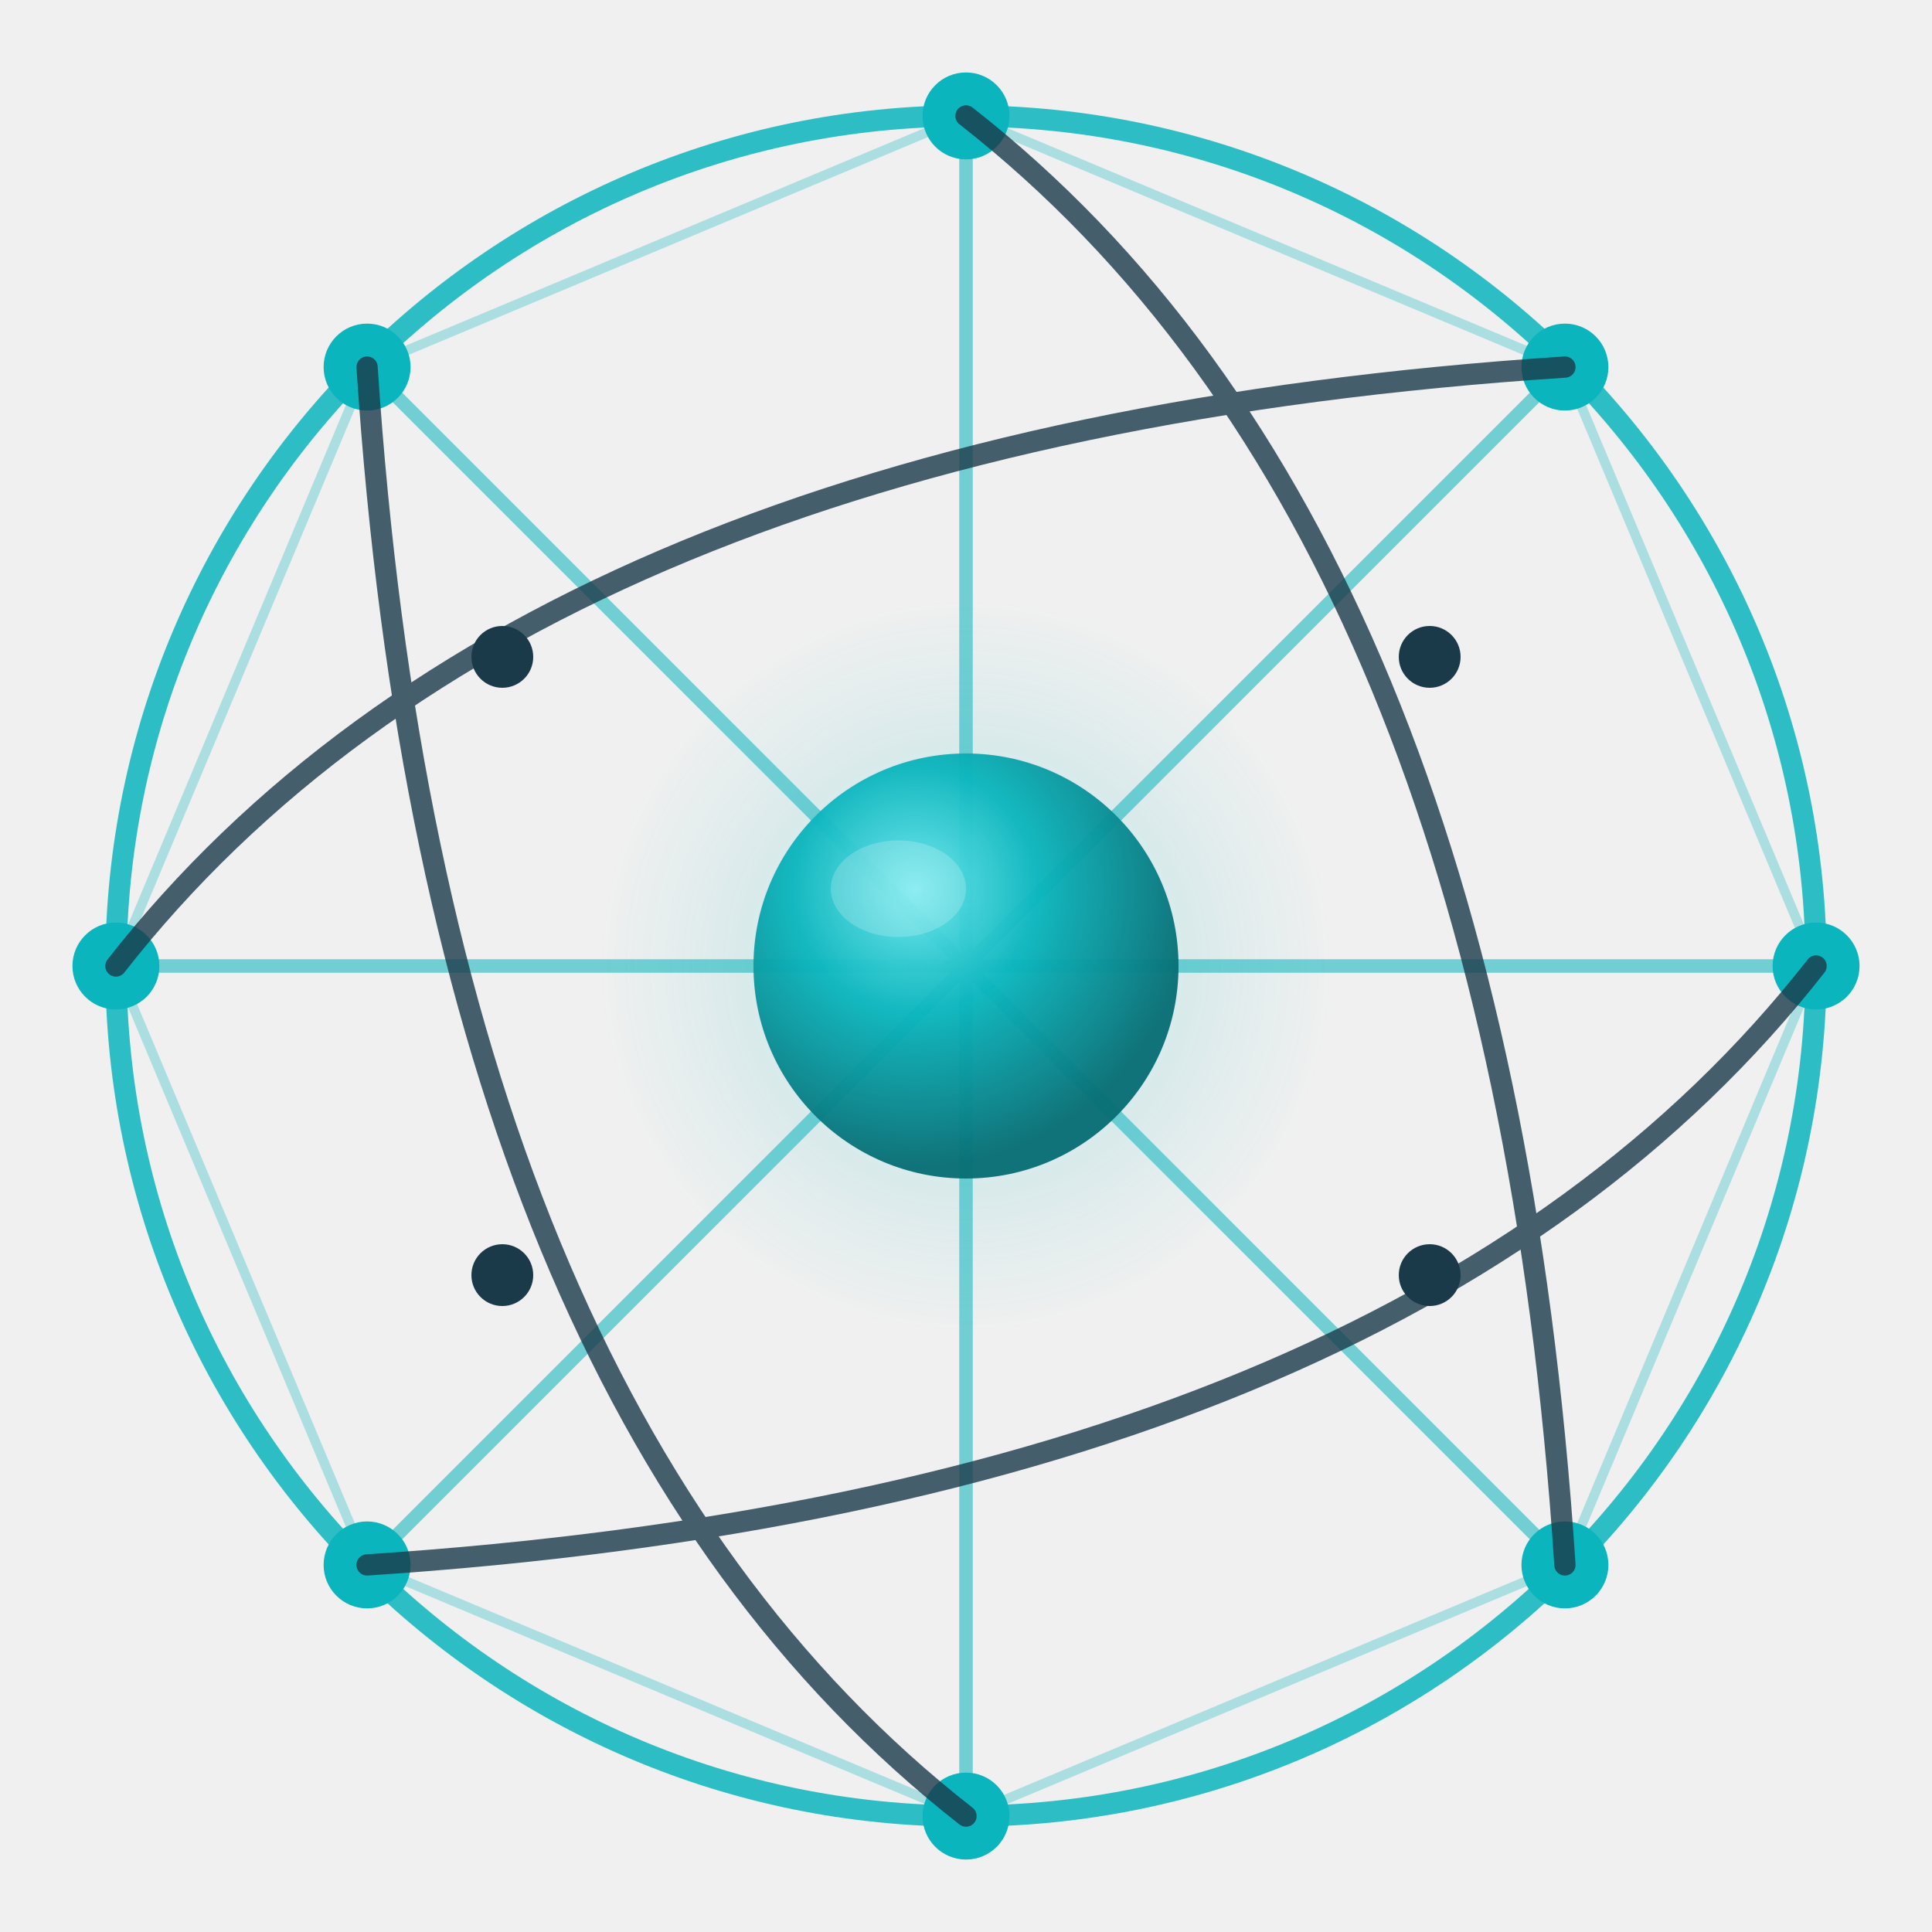
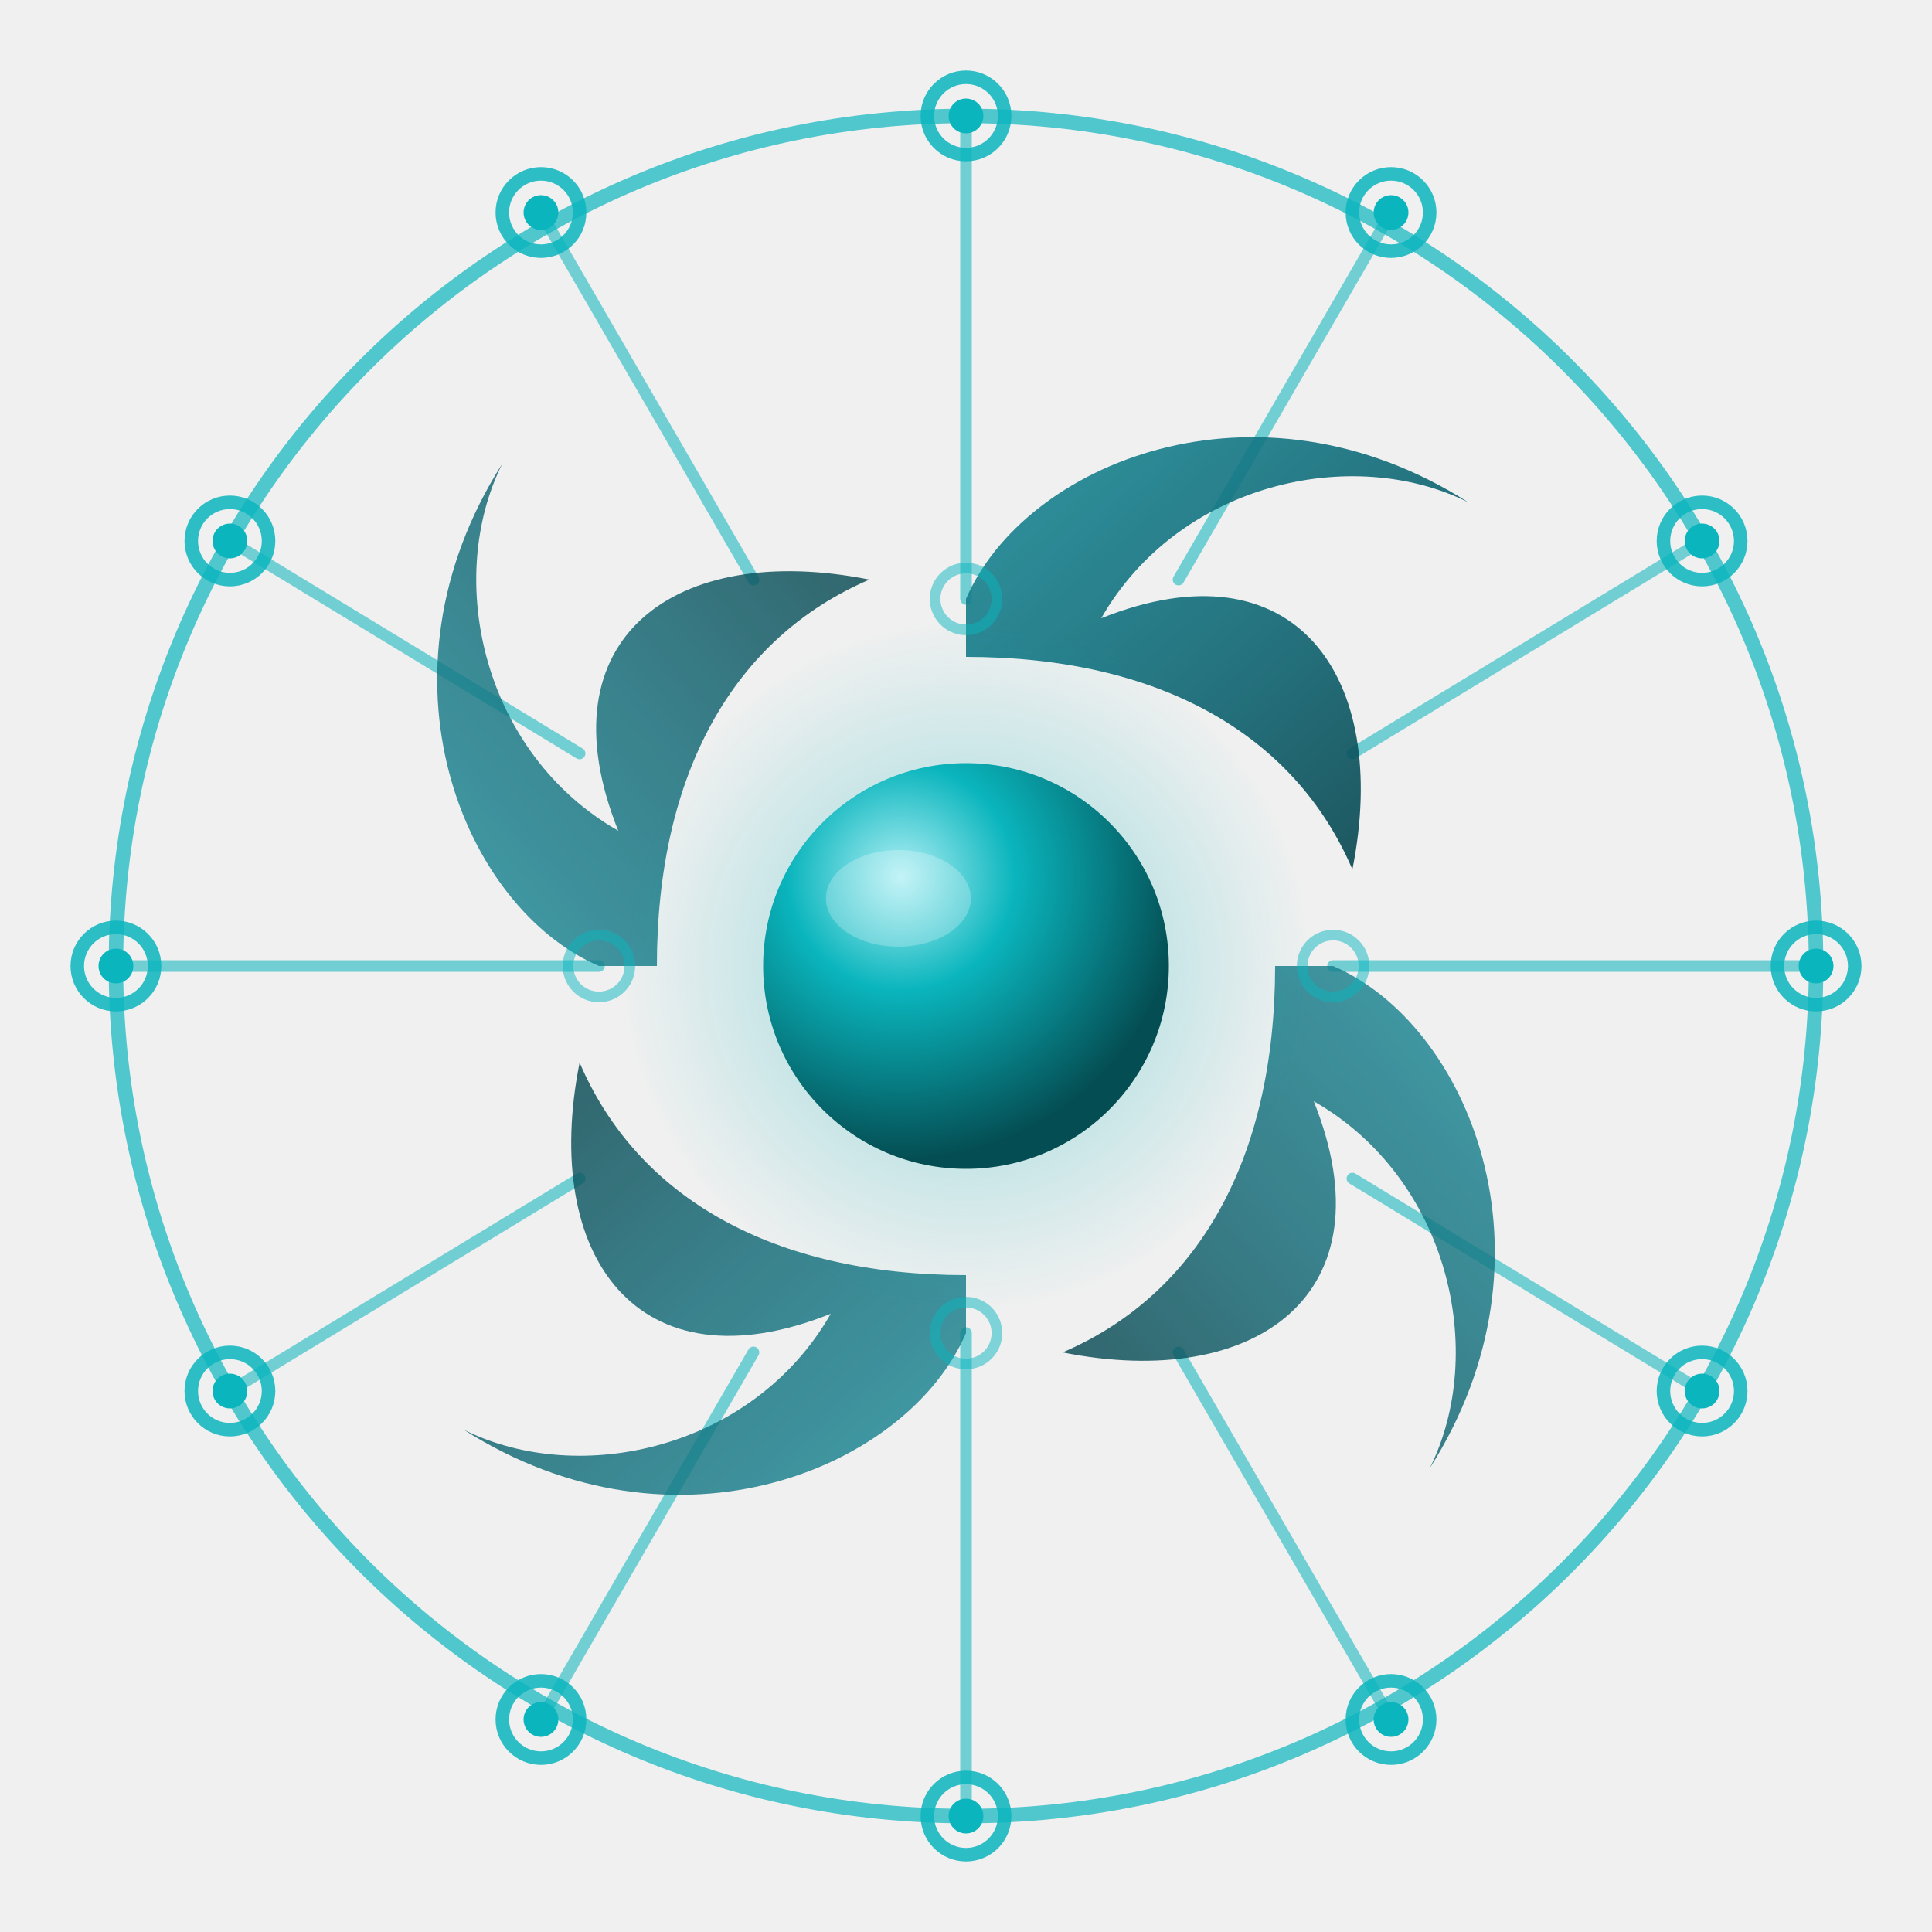
<svg xmlns="http://www.w3.org/2000/svg" viewBox="0 0 200 200">
  <defs>
-     <radialGradient id="sphereGrad" cx="38%" cy="32%" r="65%">
-       <stop offset="0%" stop-color="#6de8ee" />
-       <stop offset="45%" stop-color="#0ab5bd" />
-       <stop offset="100%" stop-color="#066d73" />
+     <radialGradient id="sphere" cx="34%" cy="28%" r="70%">
+       <stop offset="0%" stop-color="#b0f0f5" />
+       <stop offset="40%" stop-color="#0ab5bd" />
+       <stop offset="100%" stop-color="#044d52" />
    </radialGradient>
-     <radialGradient id="glowGrad" cx="50%" cy="50%" r="50%">
-       <stop offset="0%" stop-color="#0ab5bd" stop-opacity="0.25" />
+     <radialGradient id="glow" cx="50%" cy="50%" r="50%">
+       <stop offset="0%" stop-color="#0ab5bd" stop-opacity="0.4" />
      <stop offset="100%" stop-color="#0ab5bd" stop-opacity="0" />
    </radialGradient>
+     <linearGradient id="blade" x1="0%" y1="0%" x2="100%" y2="100%">
+       <stop offset="0%" stop-color="#1a8c99" />
+       <stop offset="55%" stop-color="#0d6370" />
+       <stop offset="100%" stop-color="#053c44" />
+     </linearGradient>
  </defs>
-   <circle cx="100" cy="100" r="88" fill="none" stroke="#0ab5bd" stroke-width="2.2" opacity="0.85" />
-   <circle cx="100" cy="12" r="4.5" fill="#0ab5bd" />
-   <circle cx="162" cy="38" r="4.5" fill="#0ab5bd" />
-   <circle cx="188" cy="100" r="4.5" fill="#0ab5bd" />
-   <circle cx="162" cy="162" r="4.5" fill="#0ab5bd" />
-   <circle cx="100" cy="188" r="4.5" fill="#0ab5bd" />
-   <circle cx="38" cy="162" r="4.5" fill="#0ab5bd" />
-   <circle cx="12" cy="100" r="4.5" fill="#0ab5bd" />
-   <circle cx="38" cy="38" r="4.5" fill="#0ab5bd" />
-   <g stroke="#0ab5bd" stroke-width="1.4" opacity="0.55">
-     <line x1="100" y1="12" x2="100" y2="100" />
-     <line x1="162" y1="38" x2="100" y2="100" />
-     <line x1="188" y1="100" x2="100" y2="100" />
-     <line x1="162" y1="162" x2="100" y2="100" />
-     <line x1="100" y1="188" x2="100" y2="100" />
-     <line x1="38" y1="162" x2="100" y2="100" />
-     <line x1="12" y1="100" x2="100" y2="100" />
-     <line x1="38" y1="38" x2="100" y2="100" />
+   <circle cx="100" cy="100" r="88" fill="none" stroke="#0ab5bd" stroke-width="1.5" opacity="0.7" />
+   <g stroke="#0ab5bd" stroke-width="1.4" fill="none" opacity="0.85">
+     <circle cx="100.0" cy="12.0" r="4" />
+     <circle cx="144.0" cy="22.0" r="4" />
+     <circle cx="176.2" cy="56.0" r="4" />
+     <circle cx="188.0" cy="100.0" r="4" />
+     <circle cx="176.2" cy="144.0" r="4" />
+     <circle cx="144.0" cy="178.0" r="4" />
+     <circle cx="100.0" cy="188.0" r="4" />
+     <circle cx="56.0" cy="178.0" r="4" />
+     <circle cx="23.8" cy="144.0" r="4" />
+     <circle cx="12.0" cy="100.0" r="4" />
+     <circle cx="23.8" cy="56.0" r="4" />
+     <circle cx="56.0" cy="22.0" r="4" />
  </g>
-   <g stroke="#0ab5bd" stroke-width="1" opacity="0.30">
-     <line x1="100" y1="12" x2="162" y2="38" />
-     <line x1="162" y1="38" x2="188" y2="100" />
-     <line x1="188" y1="100" x2="162" y2="162" />
-     <line x1="162" y1="162" x2="100" y2="188" />
-     <line x1="100" y1="188" x2="38" y2="162" />
-     <line x1="38" y1="162" x2="12" y2="100" />
-     <line x1="12" y1="100" x2="38" y2="38" />
-     <line x1="38" y1="38" x2="100" y2="12" />
+   <g fill="#0ab5bd">
+     <circle cx="100.0" cy="12.0" r="1.8" />
+     <circle cx="144.0" cy="22.0" r="1.8" />
+     <circle cx="176.2" cy="56.0" r="1.8" />
+     <circle cx="188.0" cy="100.0" r="1.8" />
+     <circle cx="176.2" cy="144.0" r="1.8" />
+     <circle cx="144.0" cy="178.0" r="1.8" />
+     <circle cx="100.0" cy="188.0" r="1.8" />
+     <circle cx="56.0" cy="178.0" r="1.8" />
+     <circle cx="23.8" cy="144.0" r="1.8" />
+     <circle cx="12.0" cy="100.0" r="1.8" />
+     <circle cx="23.8" cy="56.0" r="1.8" />
+     <circle cx="56.0" cy="22.0" r="1.8" />
  </g>
-   <g fill="none" stroke="#1a3a4a" stroke-width="2.2" stroke-linecap="round" opacity="0.80">
-     <path d="M100,12 Q155,55 162,162" />
-     <path d="M100,188 Q45,145 38,38" />
-     <path d="M188,100 Q145,155 38,162" />
-     <path d="M12,100 Q55,45 162,38" />
+   <g stroke="#0ab5bd" stroke-width="1.2" opacity="0.55" stroke-linecap="round">
+     <line x1="100.0" y1="12.0" x2="100" y2="62" />
+     <line x1="144.0" y1="22.0" x2="122" y2="60" />
+     <line x1="176.2" y1="56.0" x2="140" y2="78" />
+     <line x1="188.0" y1="100.0" x2="138" y2="100" />
+     <line x1="176.2" y1="144.0" x2="140" y2="122" />
+     <line x1="144.0" y1="178.0" x2="122" y2="140" />
+     <line x1="100.0" y1="188.0" x2="100" y2="138" />
+     <line x1="56.0" y1="178.0" x2="78" y2="140" />
+     <line x1="23.8" y1="144.0" x2="60" y2="122" />
+     <line x1="12.0" y1="100.0" x2="62" y2="100" />
+     <line x1="23.8" y1="56.0" x2="60" y2="78" />
+     <line x1="56.0" y1="22.0" x2="78" y2="60" />
  </g>
-   <g fill="#1a3a4a">
-     <circle cx="148" cy="68" r="3.2" />
-     <circle cx="52" cy="132" r="3.2" />
-     <circle cx="148" cy="132" r="3.2" />
-     <circle cx="52" cy="68" r="3.2" />
+   <path id="wing" d="M 100,62        C 106,48  130,38  152,52        C 140,46  122,50  114,64        C 134,56  144,70  140,90        C 134,76  120,68  100,68        Z" fill="url(#blade)" opacity="0.9" />
+   <use href="#wing" transform="rotate(90 100 100)" opacity="0.9" />
+   <use href="#wing" transform="rotate(180 100 100)" opacity="0.9" />
+   <use href="#wing" transform="rotate(270 100 100)" opacity="0.9" />
+   <g fill="none" stroke="#0ab5bd" stroke-width="1.1" opacity="0.5">
+     <circle cx="100" cy="62" r="3.2" />
+     <circle cx="138" cy="100" r="3.2" />
+     <circle cx="100" cy="138" r="3.2" />
+     <circle cx="62" cy="100" r="3.2" />
  </g>
-   <circle cx="100" cy="100" r="38" fill="url(#glowGrad)" />
-   <circle cx="100" cy="100" r="22" fill="url(#sphereGrad)" opacity="0.95" />
-   <ellipse cx="93" cy="92" rx="7" ry="5" fill="white" opacity="0.20" />
+   <circle cx="100" cy="100" r="36" fill="url(#glow)" />
+   <circle cx="100" cy="100" r="21" fill="url(#sphere)" />
+   <ellipse cx="93" cy="93" rx="7.5" ry="5" fill="white" opacity="0.24" />
</svg>
